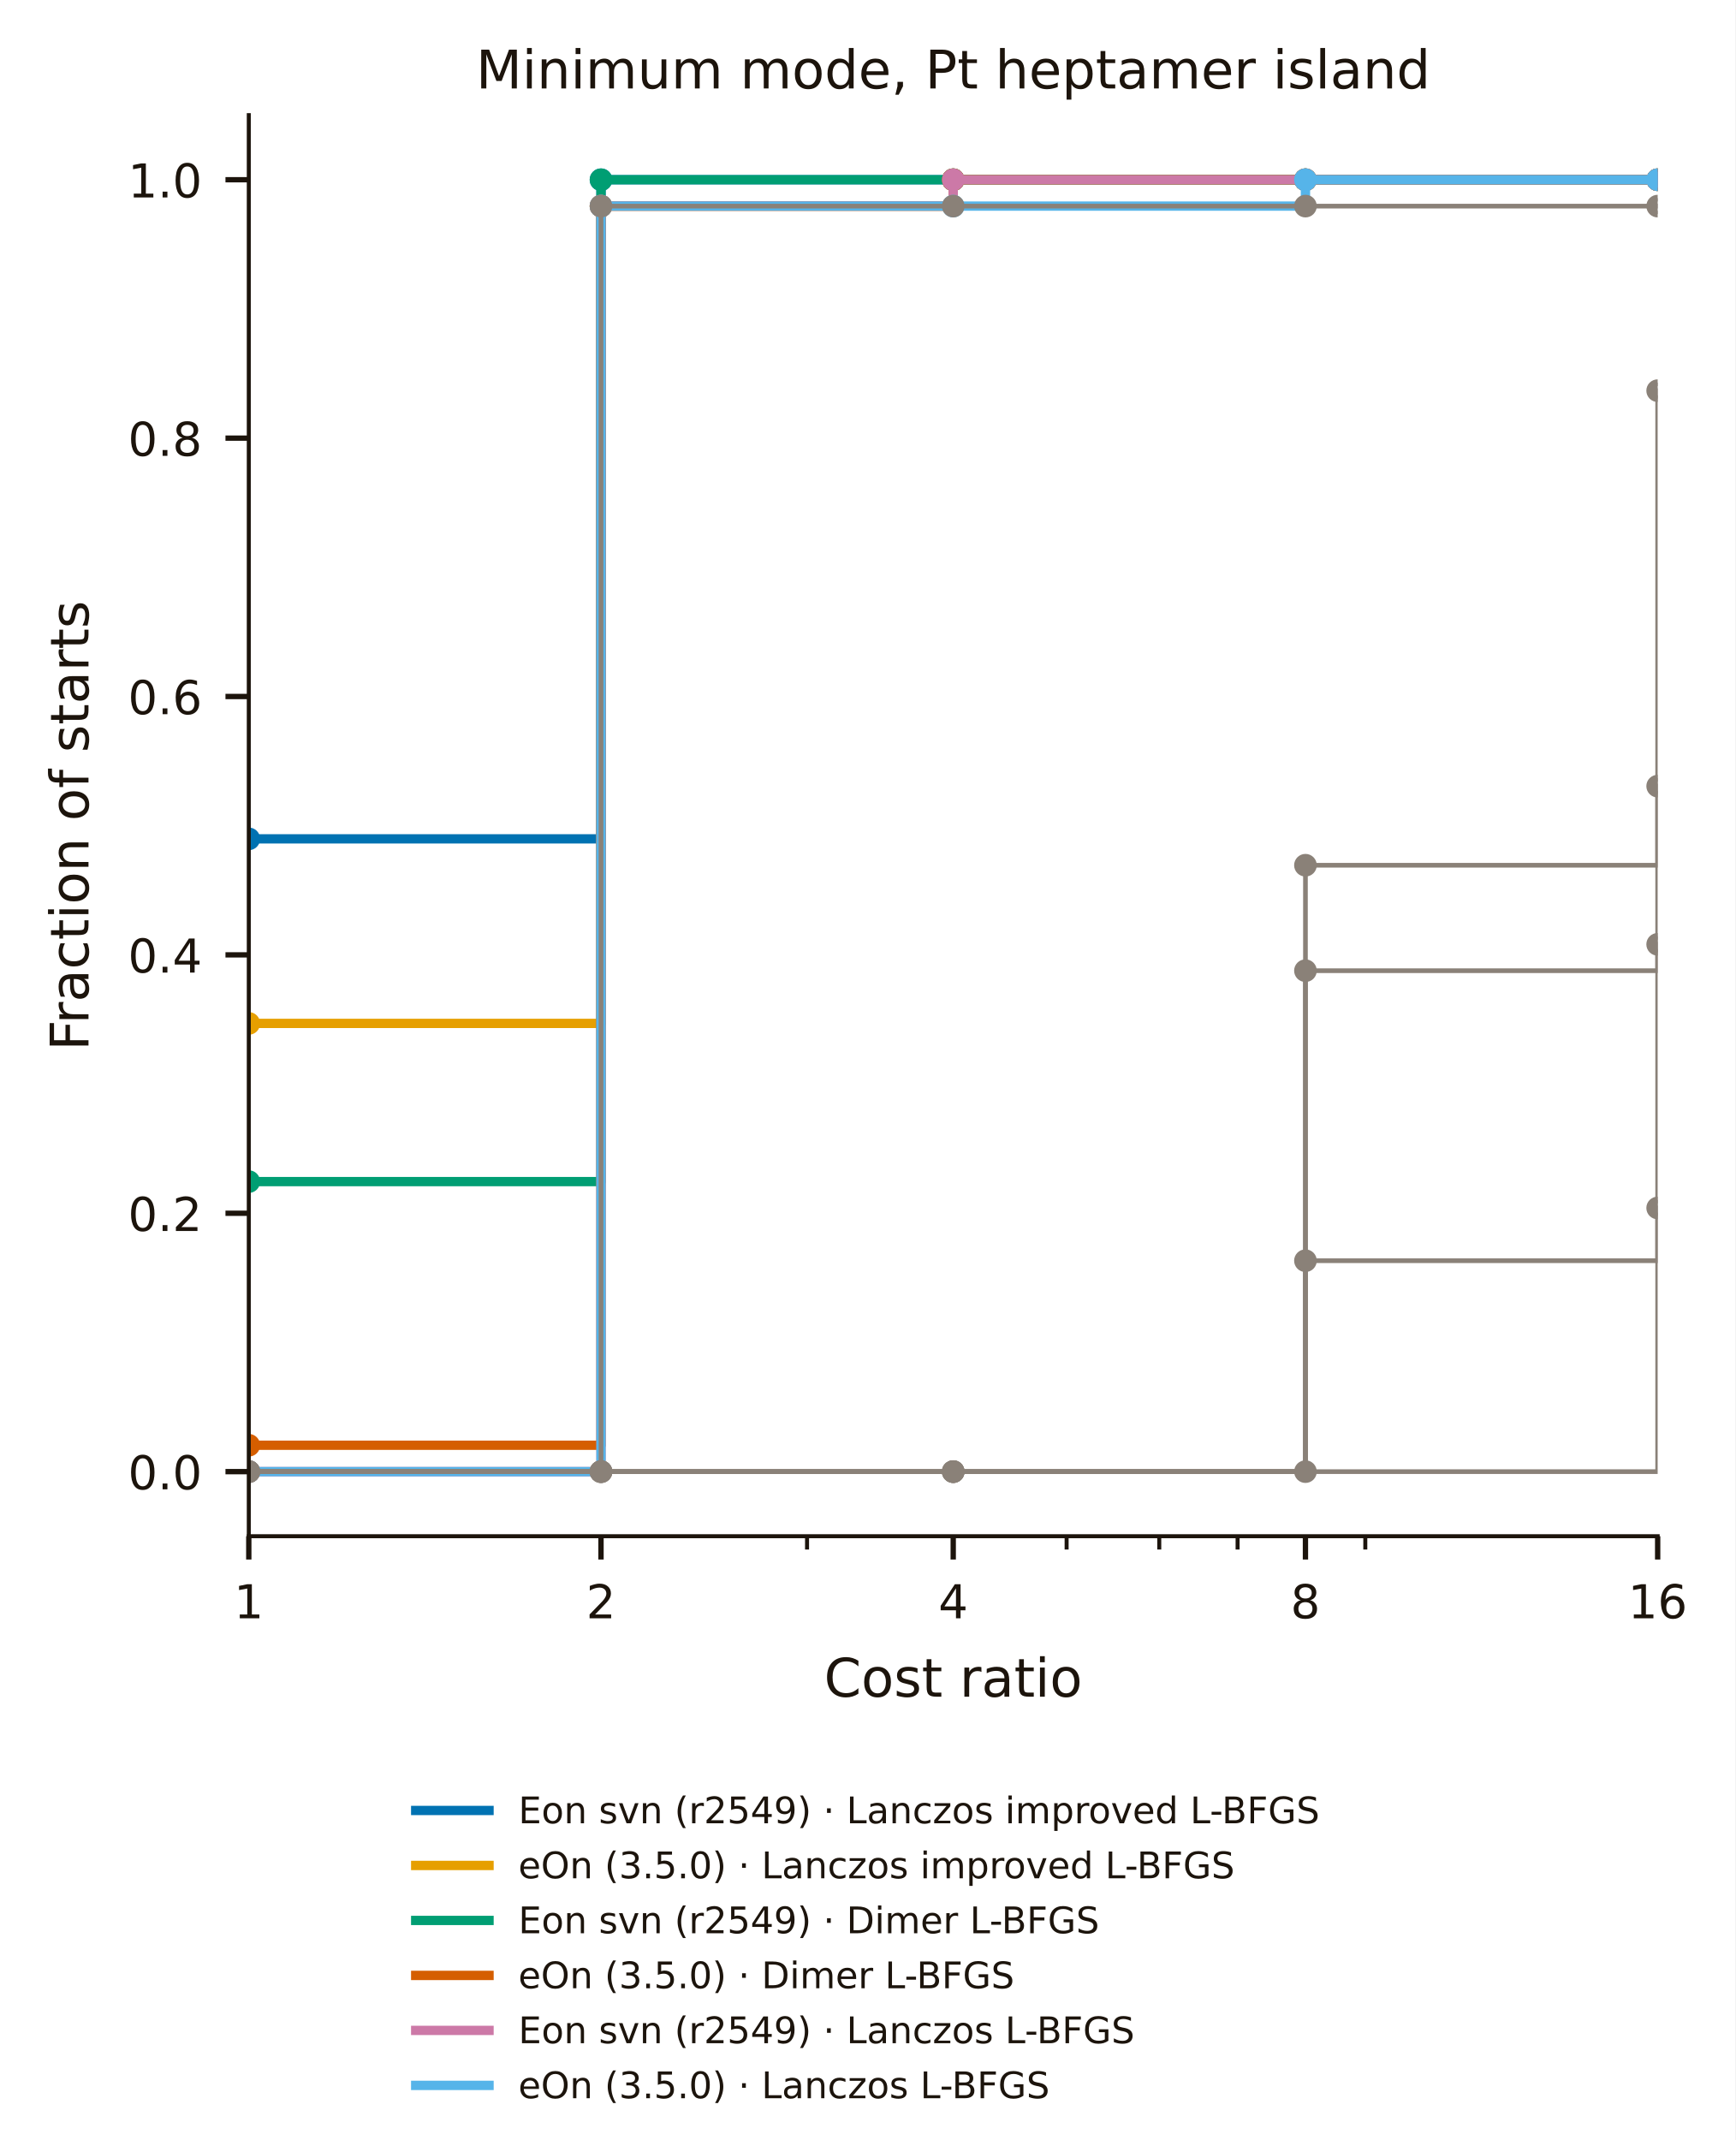
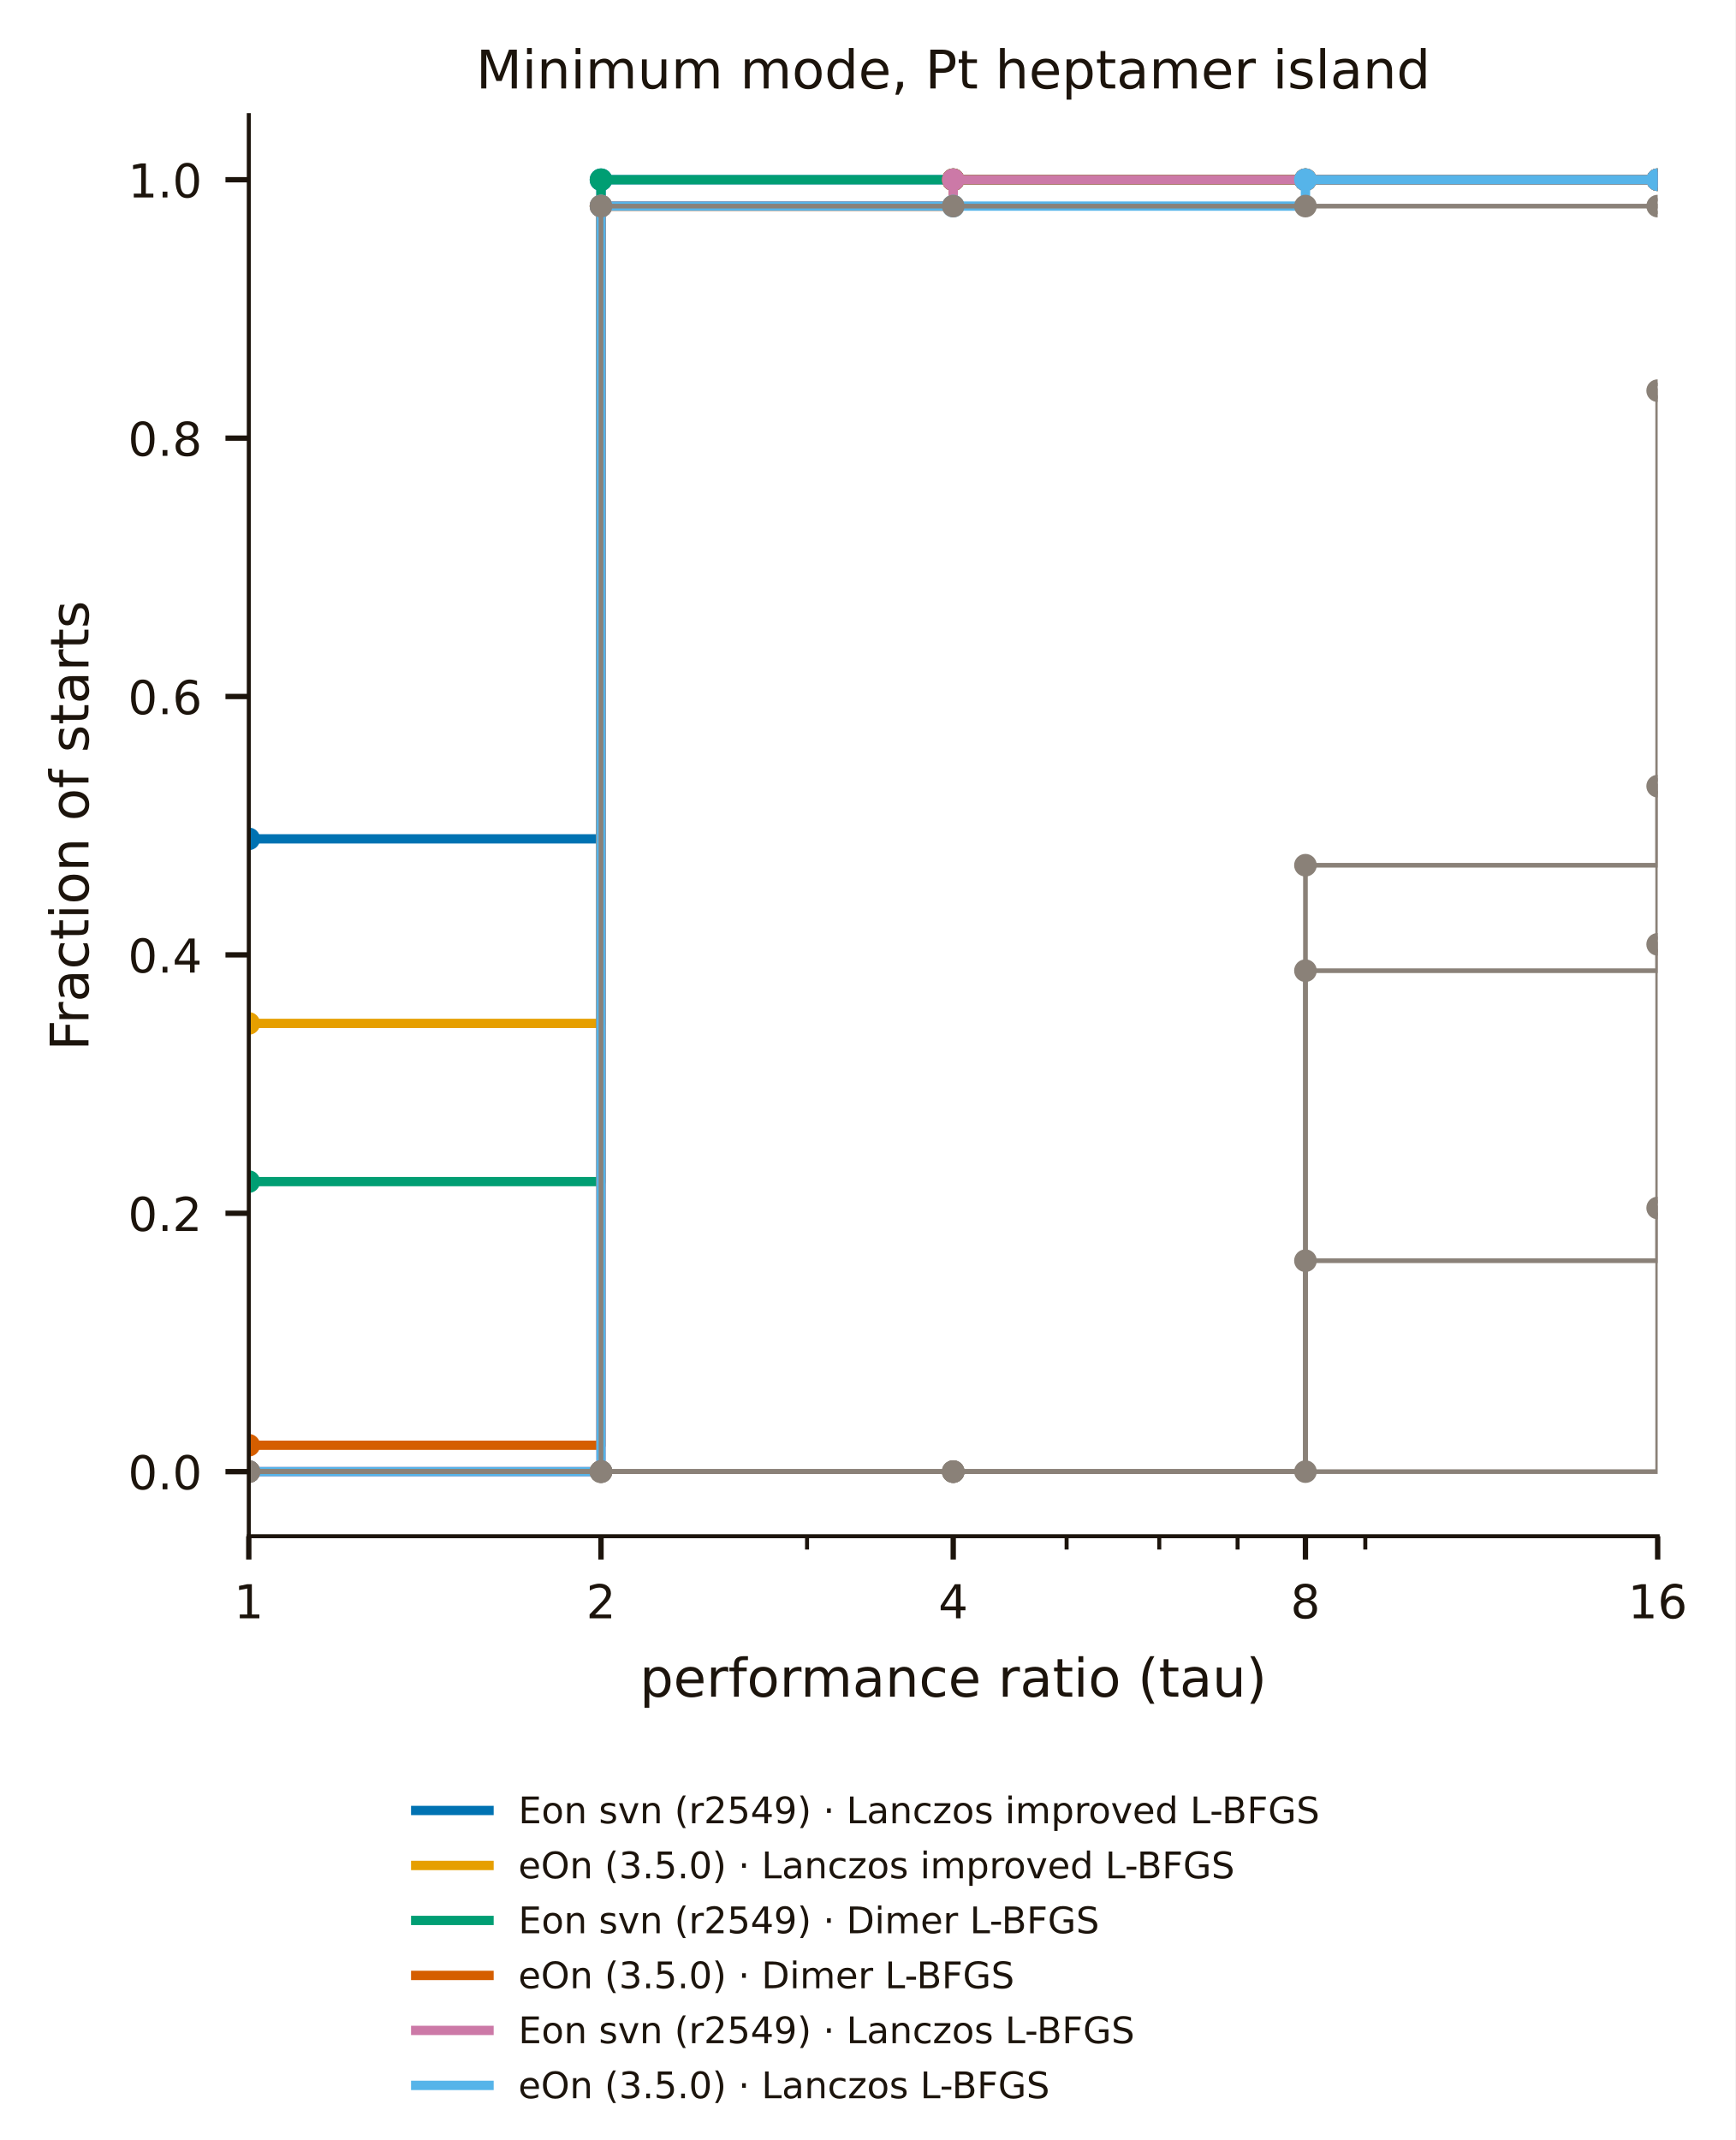
<svg xmlns="http://www.w3.org/2000/svg" width="260.4pt" height="321.13pt" viewBox="0 0 260.4 321.13" version="1.1">
  <defs>
    <style type="text/css">*{stroke-linejoin: round; stroke-linecap: butt}</style>
  </defs>
  <g id="figure_1">
    <g id="patch_1">
      <path d="M 0 321.13  L 260.4 321.13  L 260.4 0  L 0 0  z " style="fill: #ffffff" />
    </g>
    <g id="axes_1">
      <g id="patch_2">
        <path d="M 37.333 230.526  L 248.746 230.526  L 248.746 17.279  L 37.333 17.279  z " style="fill: #ffffff" />
      </g>
      <g id="matplotlib.axis_1">
        <g id="xtick_1">
          <g id="line2d_1">
            <defs>
              <path id="m2ec4c03615" d="M 0 0  L 0 3.5  " style="stroke: #1c140c; stroke-width: 0.8" />
            </defs>
            <g>
              <use href="#m2ec4c03615" x="37.333" y="230.526" style="fill: #1c140c; stroke: #1c140c; stroke-width: 0.8" />
            </g>
          </g>
          <g id="text_1">
            <text style="font-size: 7px; font-family: 'DejaVu Sans', 'Bitstream Vera Sans', 'Computer Modern Sans Serif', 'Lucida Grande', 'Verdana', 'Geneva', 'Lucid', 'Arial', 'Helvetica', 'Avant Garde', sans-serif; text-anchor: middle; fill: #1c140c" x="37.333" y="242.844" transform="rotate(-0 37.33281 242.8442)">1</text>
          </g>
        </g>
        <g id="xtick_2">
          <g id="line2d_2">
            <g>
              <use href="#m2ec4c03615" x="90.186" y="230.526" style="fill: #1c140c; stroke: #1c140c; stroke-width: 0.8" />
            </g>
          </g>
          <g id="text_2">
            <text style="font-size: 7px; font-family: 'DejaVu Sans', 'Bitstream Vera Sans', 'Computer Modern Sans Serif', 'Lucida Grande', 'Verdana', 'Geneva', 'Lucid', 'Arial', 'Helvetica', 'Avant Garde', sans-serif; text-anchor: middle; fill: #1c140c" x="90.186" y="242.844" transform="rotate(-0 90.18605 242.8442)">2</text>
          </g>
        </g>
        <g id="xtick_3">
          <g id="line2d_3">
            <g>
              <use href="#m2ec4c03615" x="143.039" y="230.526" style="fill: #1c140c; stroke: #1c140c; stroke-width: 0.8" />
            </g>
          </g>
          <g id="text_3">
            <text style="font-size: 7px; font-family: 'DejaVu Sans', 'Bitstream Vera Sans', 'Computer Modern Sans Serif', 'Lucida Grande', 'Verdana', 'Geneva', 'Lucid', 'Arial', 'Helvetica', 'Avant Garde', sans-serif; text-anchor: middle; fill: #1c140c" x="143.039" y="242.844" transform="rotate(-0 143.0393 242.8442)">4</text>
          </g>
        </g>
        <g id="xtick_4">
          <g id="line2d_4">
            <g>
              <use href="#m2ec4c03615" x="195.893" y="230.526" style="fill: #1c140c; stroke: #1c140c; stroke-width: 0.8" />
            </g>
          </g>
          <g id="text_4">
            <text style="font-size: 7px; font-family: 'DejaVu Sans', 'Bitstream Vera Sans', 'Computer Modern Sans Serif', 'Lucida Grande', 'Verdana', 'Geneva', 'Lucid', 'Arial', 'Helvetica', 'Avant Garde', sans-serif; text-anchor: middle; fill: #1c140c" x="195.893" y="242.844" transform="rotate(-0 195.8925 242.8442)">8</text>
          </g>
        </g>
        <g id="xtick_5">
          <g id="line2d_5">
            <g>
              <use href="#m2ec4c03615" x="248.746" y="230.526" style="fill: #1c140c; stroke: #1c140c; stroke-width: 0.8" />
            </g>
          </g>
          <g id="text_5">
            <text style="font-size: 7px; font-family: 'DejaVu Sans', 'Bitstream Vera Sans', 'Computer Modern Sans Serif', 'Lucida Grande', 'Verdana', 'Geneva', 'Lucid', 'Arial', 'Helvetica', 'Avant Garde', sans-serif; text-anchor: middle; fill: #1c140c" x="248.746" y="242.844" transform="rotate(-0 248.7458 242.8442)">16</text>
          </g>
        </g>
        <g id="xtick_6">
          <g id="line2d_6">
            <defs>
              <path id="m42d6b7bfac" d="M 0 0  L 0 2  " style="stroke: #1c140c; stroke-width: 0.6" />
            </defs>
            <g>
              <use href="#m42d6b7bfac" x="121.103" y="230.526" style="fill: #1c140c; stroke: #1c140c; stroke-width: 0.6" />
            </g>
          </g>
        </g>
        <g id="xtick_7">
          <g id="line2d_7">
            <g>
              <use href="#m42d6b7bfac" x="160.054" y="230.526" style="fill: #1c140c; stroke: #1c140c; stroke-width: 0.6" />
            </g>
          </g>
        </g>
        <g id="xtick_8">
          <g id="line2d_8">
            <g>
              <use href="#m42d6b7bfac" x="173.956" y="230.526" style="fill: #1c140c; stroke: #1c140c; stroke-width: 0.6" />
            </g>
          </g>
        </g>
        <g id="xtick_9">
          <g id="line2d_9">
            <g>
              <use href="#m42d6b7bfac" x="185.711" y="230.526" style="fill: #1c140c; stroke: #1c140c; stroke-width: 0.6" />
            </g>
          </g>
        </g>
        <g id="xtick_10">
          <g id="line2d_10">
            <g>
              <use href="#m42d6b7bfac" x="204.874" y="230.526" style="fill: #1c140c; stroke: #1c140c; stroke-width: 0.6" />
            </g>
          </g>
        </g>
        <g id="text_6">
-           <text style="font-size: 8px; font-family: 'DejaVu Sans', 'Bitstream Vera Sans', 'Computer Modern Sans Serif', 'Lucida Grande', 'Verdana', 'Geneva', 'Lucid', 'Arial', 'Helvetica', 'Avant Garde', sans-serif; text-anchor: middle; fill: #1c140c" x="143.039" y="254.605" transform="rotate(-0 143.0393 254.6046)">Cost ratio</text>
+           <text style="font-size: 8px; font-family: 'DejaVu Sans', 'Bitstream Vera Sans', 'Computer Modern Sans Serif', 'Lucida Grande', 'Verdana', 'Geneva', 'Lucid', 'Arial', 'Helvetica', 'Avant Garde', sans-serif; text-anchor: middle; fill: #1c140c" x="143.039" y="254.605" transform="rotate(-0 143.0393 254.6046)">performance ratio (tau)</text>
        </g>
      </g>
      <g id="matplotlib.axis_2">
        <g id="ytick_1">
          <g id="line2d_11">
            <defs>
              <path id="m789187030d" d="M 0 0  L -3.5 0  " style="stroke: #1c140c; stroke-width: 0.8" />
            </defs>
            <g>
              <use href="#m789187030d" x="37.333" y="220.833" style="fill: #1c140c; stroke: #1c140c; stroke-width: 0.8" />
            </g>
          </g>
          <g id="text_7">
            <text style="font-size: 7px; font-family: 'DejaVu Sans', 'Bitstream Vera Sans', 'Computer Modern Sans Serif', 'Lucida Grande', 'Verdana', 'Geneva', 'Lucid', 'Arial', 'Helvetica', 'Avant Garde', sans-serif; text-anchor: end; fill: #1c140c" x="30.333" y="223.492" transform="rotate(-0 30.33281 223.492)">0.0</text>
          </g>
        </g>
        <g id="ytick_2">
          <g id="line2d_12">
            <g>
              <use href="#m789187030d" x="37.333" y="182.061" style="fill: #1c140c; stroke: #1c140c; stroke-width: 0.8" />
            </g>
          </g>
          <g id="text_8">
            <text style="font-size: 7px; font-family: 'DejaVu Sans', 'Bitstream Vera Sans', 'Computer Modern Sans Serif', 'Lucida Grande', 'Verdana', 'Geneva', 'Lucid', 'Arial', 'Helvetica', 'Avant Garde', sans-serif; text-anchor: end; fill: #1c140c" x="30.333" y="184.72" transform="rotate(-0 30.33281 184.7198)">0.2</text>
          </g>
        </g>
        <g id="ytick_3">
          <g id="line2d_13">
            <g>
              <use href="#m789187030d" x="37.333" y="143.288" style="fill: #1c140c; stroke: #1c140c; stroke-width: 0.8" />
            </g>
          </g>
          <g id="text_9">
            <text style="font-size: 7px; font-family: 'DejaVu Sans', 'Bitstream Vera Sans', 'Computer Modern Sans Serif', 'Lucida Grande', 'Verdana', 'Geneva', 'Lucid', 'Arial', 'Helvetica', 'Avant Garde', sans-serif; text-anchor: end; fill: #1c140c" x="30.333" y="145.948" transform="rotate(-0 30.33281 145.9476)">0.4</text>
          </g>
        </g>
        <g id="ytick_4">
          <g id="line2d_14">
            <g>
              <use href="#m789187030d" x="37.333" y="104.516" style="fill: #1c140c; stroke: #1c140c; stroke-width: 0.8" />
            </g>
          </g>
          <g id="text_10">
            <text style="font-size: 7px; font-family: 'DejaVu Sans', 'Bitstream Vera Sans', 'Computer Modern Sans Serif', 'Lucida Grande', 'Verdana', 'Geneva', 'Lucid', 'Arial', 'Helvetica', 'Avant Garde', sans-serif; text-anchor: end; fill: #1c140c" x="30.333" y="107.175" transform="rotate(-0 30.33281 107.1754)">0.6</text>
          </g>
        </g>
        <g id="ytick_5">
          <g id="line2d_15">
            <g>
              <use href="#m789187030d" x="37.333" y="65.744" style="fill: #1c140c; stroke: #1c140c; stroke-width: 0.8" />
            </g>
          </g>
          <g id="text_11">
            <text style="font-size: 7px; font-family: 'DejaVu Sans', 'Bitstream Vera Sans', 'Computer Modern Sans Serif', 'Lucida Grande', 'Verdana', 'Geneva', 'Lucid', 'Arial', 'Helvetica', 'Avant Garde', sans-serif; text-anchor: end; fill: #1c140c" x="30.333" y="68.403" transform="rotate(-0 30.33281 68.40318)">0.8</text>
          </g>
        </g>
        <g id="ytick_6">
          <g id="line2d_16">
            <g>
              <use href="#m789187030d" x="37.333" y="26.972" style="fill: #1c140c; stroke: #1c140c; stroke-width: 0.8" />
            </g>
          </g>
          <g id="text_12">
            <text style="font-size: 7px; font-family: 'DejaVu Sans', 'Bitstream Vera Sans', 'Computer Modern Sans Serif', 'Lucida Grande', 'Verdana', 'Geneva', 'Lucid', 'Arial', 'Helvetica', 'Avant Garde', sans-serif; text-anchor: end; fill: #1c140c" x="30.333" y="29.631" transform="rotate(-0 30.33281 29.63098)">1.0</text>
          </g>
        </g>
        <g id="text_13">
          <text style="font-size: 8px; font-family: 'DejaVu Sans', 'Bitstream Vera Sans', 'Computer Modern Sans Serif', 'Lucida Grande', 'Verdana', 'Geneva', 'Lucid', 'Arial', 'Helvetica', 'Avant Garde', sans-serif; text-anchor: middle; fill: #1c140c" x="13.279" y="123.902" transform="rotate(-90 13.27875 123.9023)">Fraction of starts</text>
        </g>
      </g>
      <g id="line2d_17">
        <path d="M 37.333 125.88  L 90.186 125.88  L 90.186 26.972  L 143.039 26.972  L 143.039 26.972  L 195.893 26.972  L 195.893 26.972  L 248.746 26.972  L 248.746 26.972  " clip-path="url(#p0d79577c9b)" style="fill: none; stroke: #0072b2; stroke-width: 1.4; stroke-linecap: square" />
      </g>
      <g id="line2d_18">
        <defs>
          <path id="mbdfb0a9b19" d="M 0 1.2  C 0.318 1.2 0.623 1.074 0.849 0.849  C 1.074 0.623 1.2 0.318 1.2 0  C 1.2 -0.318 1.074 -0.623 0.849 -0.849  C 0.623 -1.074 0.318 -1.2 0 -1.2  C -0.318 -1.2 -0.623 -1.074 -0.849 -0.849  C -1.074 -0.623 -1.2 -0.318 -1.2 0  C -1.2 0.318 -1.074 0.623 -0.849 0.849  C -0.623 1.074 -0.318 1.2 0 1.2  z " style="stroke: #0072b2" />
        </defs>
        <g clip-path="url(#p0d79577c9b)">
          <use href="#mbdfb0a9b19" x="37.333" y="125.88" style="fill: #0072b2; stroke: #0072b2" />
          <use href="#mbdfb0a9b19" x="90.186" y="26.972" style="fill: #0072b2; stroke: #0072b2" />
          <use href="#mbdfb0a9b19" x="143.039" y="26.972" style="fill: #0072b2; stroke: #0072b2" />
          <use href="#mbdfb0a9b19" x="195.893" y="26.972" style="fill: #0072b2; stroke: #0072b2" />
          <use href="#mbdfb0a9b19" x="248.746" y="26.972" style="fill: #0072b2; stroke: #0072b2" />
        </g>
      </g>
      <g id="line2d_19">
        <path d="M 37.333 153.575  L 90.186 153.575  L 90.186 30.928  L 143.039 30.928  L 143.039 26.972  L 195.893 26.972  L 195.893 26.972  L 248.746 26.972  L 248.746 26.972  " clip-path="url(#p0d79577c9b)" style="fill: none; stroke: #e69f00; stroke-width: 1.4; stroke-linecap: square" />
      </g>
      <g id="line2d_20">
        <defs>
          <path id="m3ccbe25934" d="M 0 1.2  C 0.318 1.2 0.623 1.074 0.849 0.849  C 1.074 0.623 1.2 0.318 1.2 0  C 1.2 -0.318 1.074 -0.623 0.849 -0.849  C 0.623 -1.074 0.318 -1.2 0 -1.2  C -0.318 -1.2 -0.623 -1.074 -0.849 -0.849  C -1.074 -0.623 -1.2 -0.318 -1.2 0  C -1.2 0.318 -1.074 0.623 -0.849 0.849  C -0.623 1.074 -0.318 1.2 0 1.2  z " style="stroke: #e69f00" />
        </defs>
        <g clip-path="url(#p0d79577c9b)">
          <use href="#m3ccbe25934" x="37.333" y="153.575" style="fill: #e69f00; stroke: #e69f00" />
          <use href="#m3ccbe25934" x="90.186" y="30.928" style="fill: #e69f00; stroke: #e69f00" />
          <use href="#m3ccbe25934" x="143.039" y="26.972" style="fill: #e69f00; stroke: #e69f00" />
          <use href="#m3ccbe25934" x="195.893" y="26.972" style="fill: #e69f00; stroke: #e69f00" />
          <use href="#m3ccbe25934" x="248.746" y="26.972" style="fill: #e69f00; stroke: #e69f00" />
        </g>
      </g>
      <g id="line2d_21">
        <path d="M 37.333 177.313  L 90.186 177.313  L 90.186 26.972  L 143.039 26.972  L 143.039 26.972  L 195.893 26.972  L 195.893 26.972  L 248.746 26.972  L 248.746 26.972  " clip-path="url(#p0d79577c9b)" style="fill: none; stroke: #009e73; stroke-width: 1.4; stroke-linecap: square" />
      </g>
      <g id="line2d_22">
        <defs>
          <path id="m3433ad7eb6" d="M 0 1.2  C 0.318 1.2 0.623 1.074 0.849 0.849  C 1.074 0.623 1.2 0.318 1.2 0  C 1.2 -0.318 1.074 -0.623 0.849 -0.849  C 0.623 -1.074 0.318 -1.2 0 -1.2  C -0.318 -1.2 -0.623 -1.074 -0.849 -0.849  C -1.074 -0.623 -1.2 -0.318 -1.2 0  C -1.2 0.318 -1.074 0.623 -0.849 0.849  C -0.623 1.074 -0.318 1.2 0 1.2  z " style="stroke: #009e73" />
        </defs>
        <g clip-path="url(#p0d79577c9b)">
          <use href="#m3433ad7eb6" x="37.333" y="177.313" style="fill: #009e73; stroke: #009e73" />
          <use href="#m3433ad7eb6" x="90.186" y="26.972" style="fill: #009e73; stroke: #009e73" />
          <use href="#m3433ad7eb6" x="143.039" y="26.972" style="fill: #009e73; stroke: #009e73" />
          <use href="#m3433ad7eb6" x="195.893" y="26.972" style="fill: #009e73; stroke: #009e73" />
          <use href="#m3433ad7eb6" x="248.746" y="26.972" style="fill: #009e73; stroke: #009e73" />
        </g>
      </g>
      <g id="line2d_23">
        <path d="M 37.333 216.876  L 90.186 216.876  L 90.186 30.928  L 143.039 30.928  L 143.039 26.972  L 195.893 26.972  L 195.893 26.972  L 248.746 26.972  L 248.746 26.972  " clip-path="url(#p0d79577c9b)" style="fill: none; stroke: #d55e00; stroke-width: 1.4; stroke-linecap: square" />
      </g>
      <g id="line2d_24">
        <defs>
          <path id="m0fa272238a" d="M 0 1.2  C 0.318 1.2 0.623 1.074 0.849 0.849  C 1.074 0.623 1.2 0.318 1.2 0  C 1.2 -0.318 1.074 -0.623 0.849 -0.849  C 0.623 -1.074 0.318 -1.2 0 -1.2  C -0.318 -1.2 -0.623 -1.074 -0.849 -0.849  C -1.074 -0.623 -1.2 -0.318 -1.2 0  C -1.2 0.318 -1.074 0.623 -0.849 0.849  C -0.623 1.074 -0.318 1.2 0 1.2  z " style="stroke: #d55e00" />
        </defs>
        <g clip-path="url(#p0d79577c9b)">
          <use href="#m0fa272238a" x="37.333" y="216.876" style="fill: #d55e00; stroke: #d55e00" />
          <use href="#m0fa272238a" x="90.186" y="30.928" style="fill: #d55e00; stroke: #d55e00" />
          <use href="#m0fa272238a" x="143.039" y="26.972" style="fill: #d55e00; stroke: #d55e00" />
          <use href="#m0fa272238a" x="195.893" y="26.972" style="fill: #d55e00; stroke: #d55e00" />
          <use href="#m0fa272238a" x="248.746" y="26.972" style="fill: #d55e00; stroke: #d55e00" />
        </g>
      </g>
      <g id="line2d_25">
        <path d="M 37.333 220.833  L 90.186 220.833  L 90.186 30.928  L 143.039 30.928  L 143.039 26.972  L 195.893 26.972  L 195.893 26.972  L 248.746 26.972  L 248.746 26.972  " clip-path="url(#p0d79577c9b)" style="fill: none; stroke: #cc79a7; stroke-width: 1.4; stroke-linecap: square" />
      </g>
      <g id="line2d_26">
        <defs>
          <path id="mf7de727d71" d="M 0 1.2  C 0.318 1.2 0.623 1.074 0.849 0.849  C 1.074 0.623 1.2 0.318 1.2 0  C 1.2 -0.318 1.074 -0.623 0.849 -0.849  C 0.623 -1.074 0.318 -1.2 0 -1.2  C -0.318 -1.2 -0.623 -1.074 -0.849 -0.849  C -1.074 -0.623 -1.2 -0.318 -1.2 0  C -1.2 0.318 -1.074 0.623 -0.849 0.849  C -0.623 1.074 -0.318 1.2 0 1.2  z " style="stroke: #cc79a7" />
        </defs>
        <g clip-path="url(#p0d79577c9b)">
          <use href="#mf7de727d71" x="37.333" y="220.833" style="fill: #cc79a7; stroke: #cc79a7" />
          <use href="#mf7de727d71" x="90.186" y="30.928" style="fill: #cc79a7; stroke: #cc79a7" />
          <use href="#mf7de727d71" x="143.039" y="26.972" style="fill: #cc79a7; stroke: #cc79a7" />
          <use href="#mf7de727d71" x="195.893" y="26.972" style="fill: #cc79a7; stroke: #cc79a7" />
          <use href="#mf7de727d71" x="248.746" y="26.972" style="fill: #cc79a7; stroke: #cc79a7" />
        </g>
      </g>
      <g id="line2d_27">
        <path d="M 37.333 220.833  L 90.186 220.833  L 90.186 30.928  L 143.039 30.928  L 143.039 30.928  L 195.893 30.928  L 195.893 26.972  L 248.746 26.972  L 248.746 26.972  " clip-path="url(#p0d79577c9b)" style="fill: none; stroke: #56b4e9; stroke-width: 1.4; stroke-linecap: square" />
      </g>
      <g id="line2d_28">
        <defs>
          <path id="m7e6abe4043" d="M 0 1.2  C 0.318 1.2 0.623 1.074 0.849 0.849  C 1.074 0.623 1.2 0.318 1.2 0  C 1.2 -0.318 1.074 -0.623 0.849 -0.849  C 0.623 -1.074 0.318 -1.2 0 -1.2  C -0.318 -1.2 -0.623 -1.074 -0.849 -0.849  C -1.074 -0.623 -1.2 -0.318 -1.2 0  C -1.2 0.318 -1.074 0.623 -0.849 0.849  C -0.623 1.074 -0.318 1.2 0 1.2  z " style="stroke: #56b4e9" />
        </defs>
        <g clip-path="url(#p0d79577c9b)">
          <use href="#m7e6abe4043" x="37.333" y="220.833" style="fill: #56b4e9; stroke: #56b4e9" />
          <use href="#m7e6abe4043" x="90.186" y="30.928" style="fill: #56b4e9; stroke: #56b4e9" />
          <use href="#m7e6abe4043" x="143.039" y="30.928" style="fill: #56b4e9; stroke: #56b4e9" />
          <use href="#m7e6abe4043" x="195.893" y="26.972" style="fill: #56b4e9; stroke: #56b4e9" />
          <use href="#m7e6abe4043" x="248.746" y="26.972" style="fill: #56b4e9; stroke: #56b4e9" />
        </g>
      </g>
      <g id="line2d_29">
        <path d="M 37.333 220.833  L 90.186 220.833  L 90.186 30.928  L 143.039 30.928  L 143.039 30.928  L 195.893 30.928  L 195.893 30.928  L 248.746 30.928  L 248.746 30.928  " clip-path="url(#p0d79577c9b)" style="fill: none; stroke: #8a8178; stroke-width: 0.7; stroke-linecap: square" />
      </g>
      <g id="line2d_30">
        <defs>
          <path id="m67c93e0072" d="M 0 1.2  C 0.318 1.2 0.623 1.074 0.849 0.849  C 1.074 0.623 1.2 0.318 1.2 0  C 1.2 -0.318 1.074 -0.623 0.849 -0.849  C 0.623 -1.074 0.318 -1.2 0 -1.2  C -0.318 -1.2 -0.623 -1.074 -0.849 -0.849  C -1.074 -0.623 -1.2 -0.318 -1.2 0  C -1.2 0.318 -1.074 0.623 -0.849 0.849  C -0.623 1.074 -0.318 1.2 0 1.2  z " style="stroke: #8a8178" />
        </defs>
        <g clip-path="url(#p0d79577c9b)">
          <use href="#m67c93e0072" x="37.333" y="220.833" style="fill: #8a8178; stroke: #8a8178" />
          <use href="#m67c93e0072" x="90.186" y="30.928" style="fill: #8a8178; stroke: #8a8178" />
          <use href="#m67c93e0072" x="143.039" y="30.928" style="fill: #8a8178; stroke: #8a8178" />
          <use href="#m67c93e0072" x="195.893" y="30.928" style="fill: #8a8178; stroke: #8a8178" />
          <use href="#m67c93e0072" x="248.746" y="30.928" style="fill: #8a8178; stroke: #8a8178" />
        </g>
      </g>
      <g id="line2d_31">
        <path d="M 37.333 220.833  L 90.186 220.833  L 90.186 220.833  L 143.039 220.833  L 143.039 220.833  L 195.893 220.833  L 195.893 145.662  L 248.746 145.662  L 248.746 58.623  " clip-path="url(#p0d79577c9b)" style="fill: none; stroke: #8a8178; stroke-width: 0.7; stroke-linecap: square" />
      </g>
      <g id="line2d_32">
        <g clip-path="url(#p0d79577c9b)">
          <use href="#m67c93e0072" x="37.333" y="220.833" style="fill: #8a8178; stroke: #8a8178" />
          <use href="#m67c93e0072" x="90.186" y="220.833" style="fill: #8a8178; stroke: #8a8178" />
          <use href="#m67c93e0072" x="143.039" y="220.833" style="fill: #8a8178; stroke: #8a8178" />
          <use href="#m67c93e0072" x="195.893" y="145.662" style="fill: #8a8178; stroke: #8a8178" />
          <use href="#m67c93e0072" x="248.746" y="58.623" style="fill: #8a8178; stroke: #8a8178" />
        </g>
      </g>
      <g id="line2d_33">
        <path d="M 37.333 220.833  L 90.186 220.833  L 90.186 220.833  L 143.039 220.833  L 143.039 220.833  L 195.893 220.833  L 195.893 129.837  L 248.746 129.837  L 248.746 117.968  " clip-path="url(#p0d79577c9b)" style="fill: none; stroke: #8a8178; stroke-width: 0.7; stroke-linecap: square" />
      </g>
      <g id="line2d_34">
        <g clip-path="url(#p0d79577c9b)">
          <use href="#m67c93e0072" x="37.333" y="220.833" style="fill: #8a8178; stroke: #8a8178" />
          <use href="#m67c93e0072" x="90.186" y="220.833" style="fill: #8a8178; stroke: #8a8178" />
          <use href="#m67c93e0072" x="143.039" y="220.833" style="fill: #8a8178; stroke: #8a8178" />
          <use href="#m67c93e0072" x="195.893" y="129.837" style="fill: #8a8178; stroke: #8a8178" />
          <use href="#m67c93e0072" x="248.746" y="117.968" style="fill: #8a8178; stroke: #8a8178" />
        </g>
      </g>
      <g id="line2d_35">
        <path d="M 37.333 220.833  L 90.186 220.833  L 90.186 220.833  L 143.039 220.833  L 143.039 220.833  L 195.893 220.833  L 195.893 189.182  L 248.746 189.182  L 248.746 141.706  " clip-path="url(#p0d79577c9b)" style="fill: none; stroke: #8a8178; stroke-width: 0.7; stroke-linecap: square" />
      </g>
      <g id="line2d_36">
        <g clip-path="url(#p0d79577c9b)">
          <use href="#m67c93e0072" x="37.333" y="220.833" style="fill: #8a8178; stroke: #8a8178" />
          <use href="#m67c93e0072" x="90.186" y="220.833" style="fill: #8a8178; stroke: #8a8178" />
          <use href="#m67c93e0072" x="143.039" y="220.833" style="fill: #8a8178; stroke: #8a8178" />
          <use href="#m67c93e0072" x="195.893" y="189.182" style="fill: #8a8178; stroke: #8a8178" />
          <use href="#m67c93e0072" x="248.746" y="141.706" style="fill: #8a8178; stroke: #8a8178" />
        </g>
      </g>
      <g id="line2d_37">
        <path d="M 37.333 220.833  L 90.186 220.833  L 90.186 220.833  L 143.039 220.833  L 143.039 220.833  L 195.893 220.833  L 195.893 220.833  L 248.746 220.833  L 248.746 181.269  " clip-path="url(#p0d79577c9b)" style="fill: none; stroke: #8a8178; stroke-width: 0.7; stroke-linecap: square" />
      </g>
      <g id="line2d_38">
        <g clip-path="url(#p0d79577c9b)">
          <use href="#m67c93e0072" x="37.333" y="220.833" style="fill: #8a8178; stroke: #8a8178" />
          <use href="#m67c93e0072" x="90.186" y="220.833" style="fill: #8a8178; stroke: #8a8178" />
          <use href="#m67c93e0072" x="143.039" y="220.833" style="fill: #8a8178; stroke: #8a8178" />
          <use href="#m67c93e0072" x="195.893" y="220.833" style="fill: #8a8178; stroke: #8a8178" />
          <use href="#m67c93e0072" x="248.746" y="181.269" style="fill: #8a8178; stroke: #8a8178" />
        </g>
      </g>
      <g id="patch_3">
        <path d="M 37.333 230.526  L 37.333 17.279  " style="fill: none; stroke: #1c140c; stroke-width: 0.6; stroke-linejoin: miter; stroke-linecap: square" />
      </g>
      <g id="patch_4">
        <path d="M 37.333 230.526  L 248.746 230.526  " style="fill: none; stroke: #1c140c; stroke-width: 0.6; stroke-linejoin: miter; stroke-linecap: square" />
      </g>
      <g id="text_14">
        <text style="font-size: 8px; font-family: 'DejaVu Sans', 'Bitstream Vera Sans', 'Computer Modern Sans Serif', 'Lucida Grande', 'Verdana', 'Geneva', 'Lucid', 'Arial', 'Helvetica', 'Avant Garde', sans-serif; text-anchor: middle; fill: #1c140c" x="143.039" y="13.279" transform="rotate(-0 143.0393 13.27875)">Minimum mode, Pt heptamer island</text>
      </g>
    </g>
    <g id="legend_1">
      <g id="line2d_39">
        <path d="M 62.38 271.681  L 67.88 271.681  L 67.88 271.681  L 73.38 271.681  L 73.38 271.681  " style="fill: none; stroke: #0072b2; stroke-width: 1.4; stroke-linecap: square" />
      </g>
      <g id="text_15">
        <text style="font-size: 5.5px; font-family: 'DejaVu Sans', 'Bitstream Vera Sans', 'Computer Modern Sans Serif', 'Lucida Grande', 'Verdana', 'Geneva', 'Lucid', 'Arial', 'Helvetica', 'Avant Garde', sans-serif; text-anchor: start; fill: #1c140c" x="77.78" y="273.606" transform="rotate(-0 77.7796 273.6063)">Eon svn (r2549) · Lanczos improved L-BFGS</text>
      </g>
      <g id="line2d_40">
        <path d="M 62.38 279.932  L 67.88 279.932  L 67.88 279.932  L 73.38 279.932  L 73.38 279.932  " style="fill: none; stroke: #e69f00; stroke-width: 1.4; stroke-linecap: square" />
      </g>
      <g id="text_16">
        <text style="font-size: 5.5px; font-family: 'DejaVu Sans', 'Bitstream Vera Sans', 'Computer Modern Sans Serif', 'Lucida Grande', 'Verdana', 'Geneva', 'Lucid', 'Arial', 'Helvetica', 'Avant Garde', sans-serif; text-anchor: start; fill: #1c140c" x="77.78" y="281.857" transform="rotate(-0 77.7796 281.8568)">eOn (3.5.0) · Lanczos improved L-BFGS</text>
      </g>
      <g id="line2d_41">
        <path d="M 62.38 288.182  L 67.88 288.182  L 67.88 288.182  L 73.38 288.182  L 73.38 288.182  " style="fill: none; stroke: #009e73; stroke-width: 1.4; stroke-linecap: square" />
      </g>
      <g id="text_17">
        <text style="font-size: 5.5px; font-family: 'DejaVu Sans', 'Bitstream Vera Sans', 'Computer Modern Sans Serif', 'Lucida Grande', 'Verdana', 'Geneva', 'Lucid', 'Arial', 'Helvetica', 'Avant Garde', sans-serif; text-anchor: start; fill: #1c140c" x="77.78" y="290.107" transform="rotate(-0 77.7796 290.1072)">Eon svn (r2549) · Dimer L-BFGS</text>
      </g>
      <g id="line2d_42">
        <path d="M 62.38 296.433  L 67.88 296.433  L 67.88 296.433  L 73.38 296.433  L 73.38 296.433  " style="fill: none; stroke: #d55e00; stroke-width: 1.4; stroke-linecap: square" />
      </g>
      <g id="text_18">
        <text style="font-size: 5.5px; font-family: 'DejaVu Sans', 'Bitstream Vera Sans', 'Computer Modern Sans Serif', 'Lucida Grande', 'Verdana', 'Geneva', 'Lucid', 'Arial', 'Helvetica', 'Avant Garde', sans-serif; text-anchor: start; fill: #1c140c" x="77.78" y="298.358" transform="rotate(-0 77.7796 298.3576)">eOn (3.5.0) · Dimer L-BFGS</text>
      </g>
      <g id="line2d_43">
        <path d="M 62.38 304.683  L 67.88 304.683  L 67.88 304.683  L 73.38 304.683  L 73.38 304.683  " style="fill: none; stroke: #cc79a7; stroke-width: 1.4; stroke-linecap: square" />
      </g>
      <g id="text_19">
        <text style="font-size: 5.5px; font-family: 'DejaVu Sans', 'Bitstream Vera Sans', 'Computer Modern Sans Serif', 'Lucida Grande', 'Verdana', 'Geneva', 'Lucid', 'Arial', 'Helvetica', 'Avant Garde', sans-serif; text-anchor: start; fill: #1c140c" x="77.78" y="306.608" transform="rotate(-0 77.7796 306.608)">Eon svn (r2549) · Lanczos L-BFGS</text>
      </g>
      <g id="line2d_44">
        <path d="M 62.38 312.933  L 67.88 312.933  L 67.88 312.933  L 73.38 312.933  L 73.38 312.933  " style="fill: none; stroke: #56b4e9; stroke-width: 1.4; stroke-linecap: square" />
      </g>
      <g id="text_20">
        <text style="font-size: 5.5px; font-family: 'DejaVu Sans', 'Bitstream Vera Sans', 'Computer Modern Sans Serif', 'Lucida Grande', 'Verdana', 'Geneva', 'Lucid', 'Arial', 'Helvetica', 'Avant Garde', sans-serif; text-anchor: start; fill: #1c140c" x="77.78" y="314.858" transform="rotate(-0 77.7796 314.8585)">eOn (3.5.0) · Lanczos L-BFGS</text>
      </g>
    </g>
  </g>
  <defs>
    <clipPath id="p0d79577c9b">
      <rect x="37.333" y="17.279" width="211.413" height="213.247" />
    </clipPath>
  </defs>
</svg>
